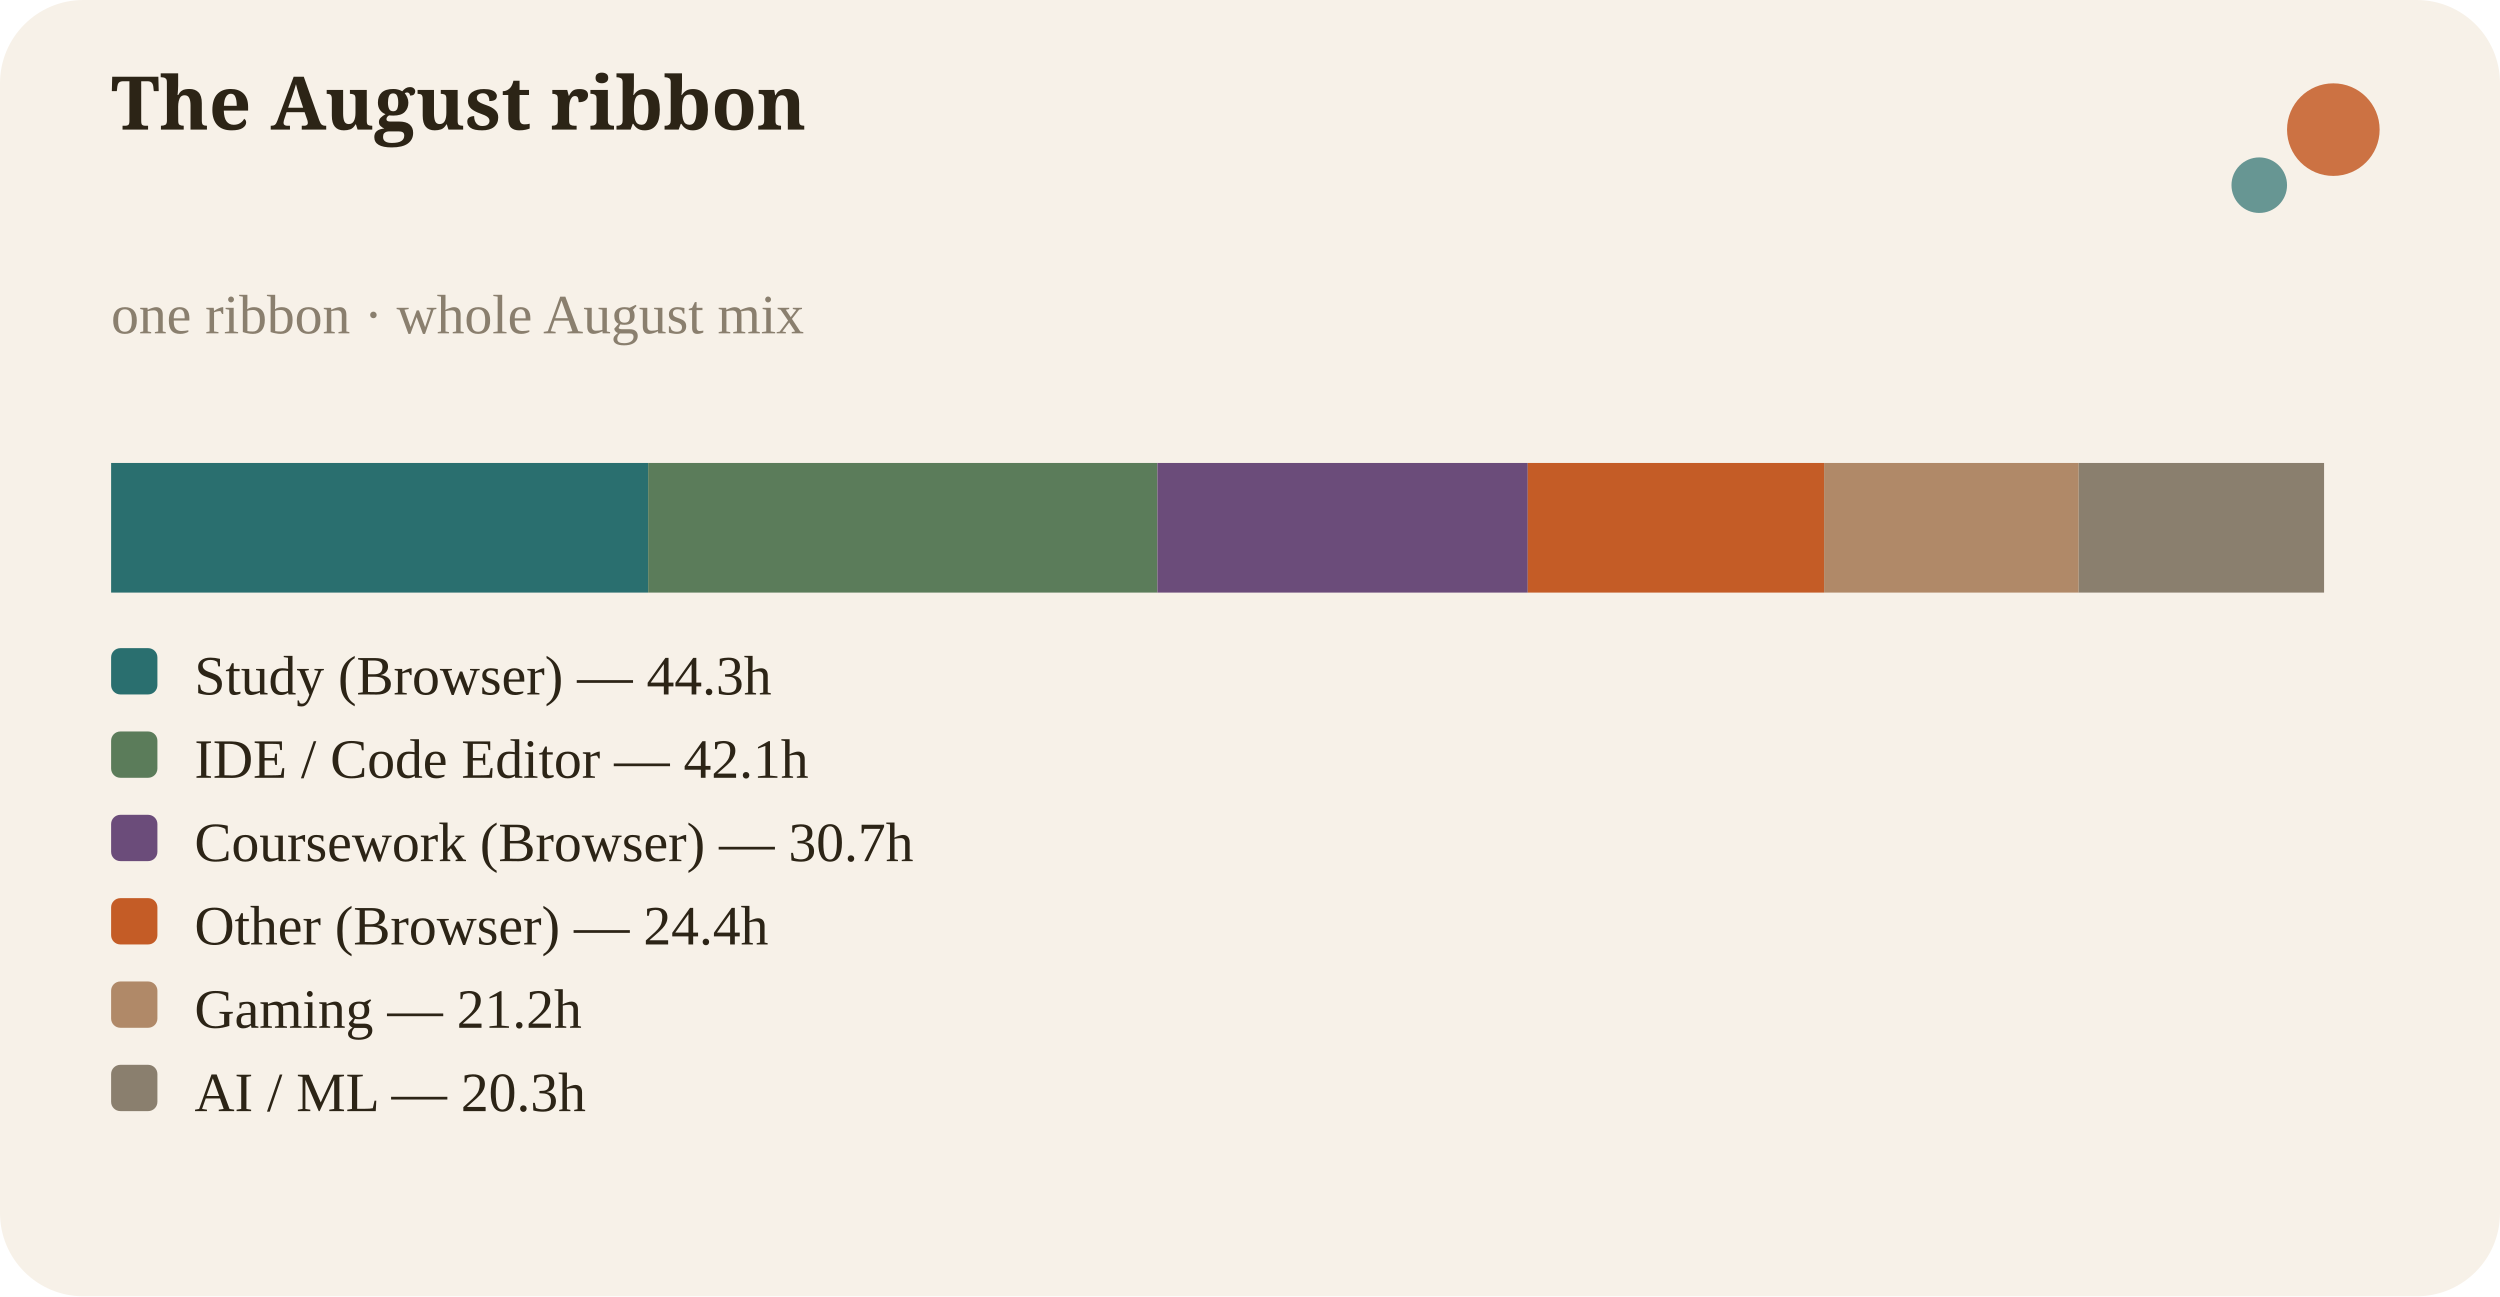
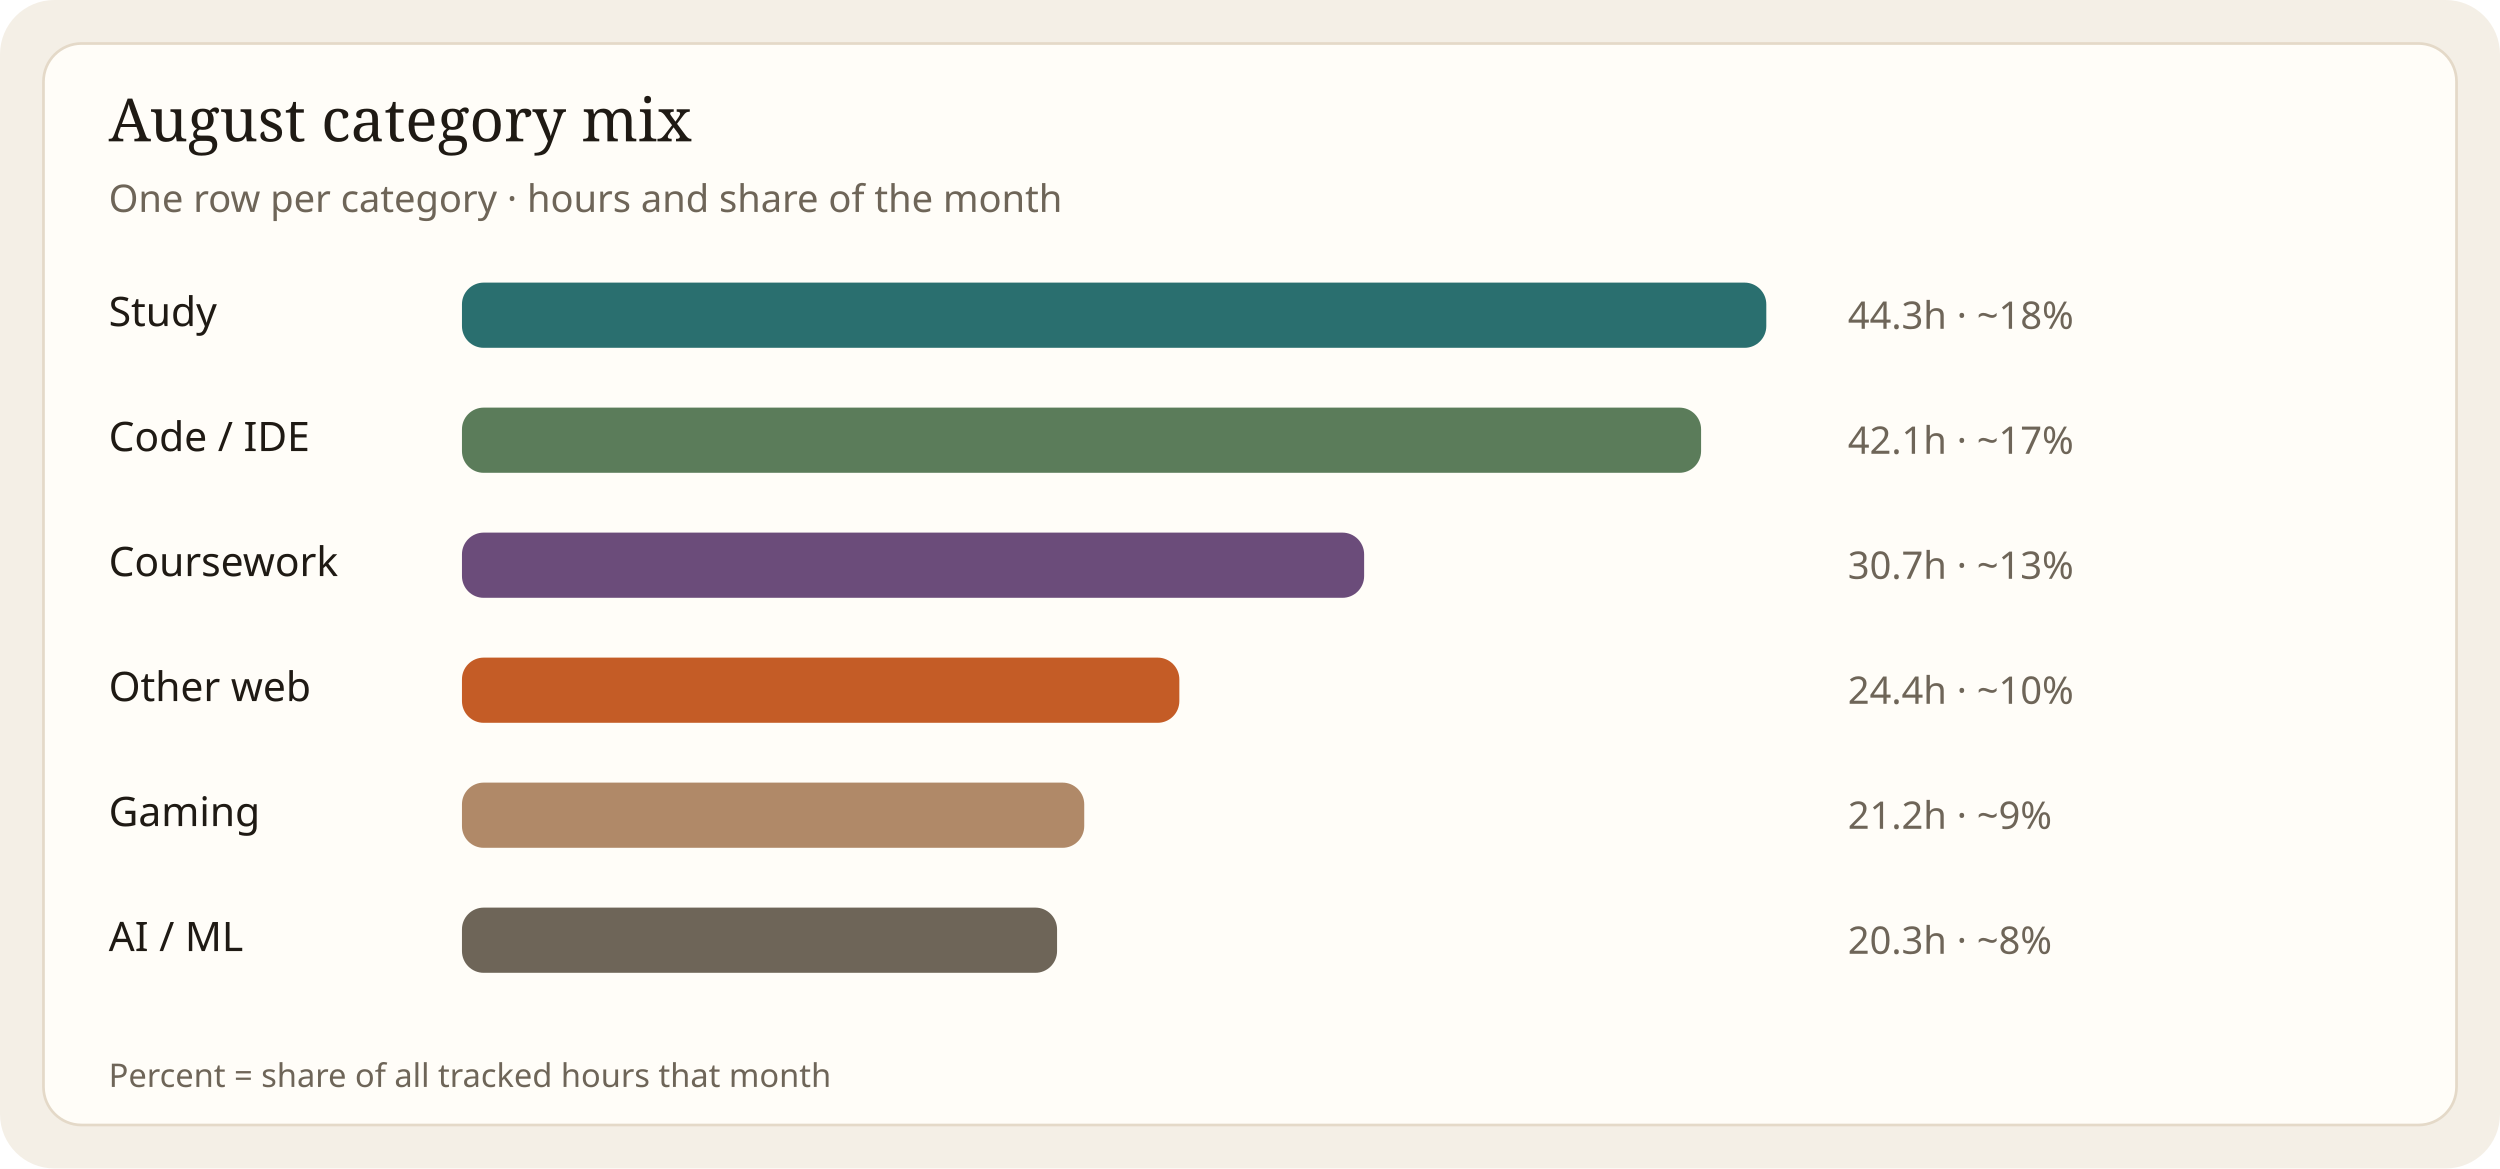
- <svg xmlns="http://www.w3.org/2000/svg" width="540" height="280" viewBox="0 0 540 280" role="img" aria-label="The August ribbon">
-   <rect width="540" height="280" rx="18" fill="#f7f1e8" />
-   <circle cx="504" cy="28" r="10" fill="#c45c26" opacity="0.85" />
-   <circle cx="488" cy="40" r="6" fill="#2a6f6f" opacity="0.7" />
-   <text x="24" y="28" fill="#2c2416" font-size="16" font-weight="600" font-family="Georgia, serif">The August ribbon</text>
-   <text x="24" y="72" fill="#8a7f6e" font-size="12">one ribbon · whole August mix</text>
-   <rect x="24" y="100" width="116" height="28" fill="#2a6f6f" />
-   <rect x="140" y="100" width="110" height="28" fill="#5b7c5a" />
-   <rect x="250" y="100" width="80" height="28" fill="#6b4c7a" />
-   <rect x="330" y="100" width="64" height="28" fill="#c45c26" />
-   <rect x="394" y="100" width="55" height="28" fill="#b08968" />
-   <rect x="449" y="100" width="53" height="28" fill="#8a7f6e" />
-   <rect x="24" y="140" width="10" height="10" rx="2" fill="#2a6f6f" />
-   <text x="42" y="150" fill="#2c2416" font-size="12">Study (Browser) — 44.3h</text>
-   <rect x="24" y="158" width="10" height="10" rx="2" fill="#5b7c5a" />
-   <text x="42" y="168" fill="#2c2416" font-size="12">IDE / Code Editor — 42.1h</text>
-   <rect x="24" y="176" width="10" height="10" rx="2" fill="#6b4c7a" />
-   <text x="42" y="186" fill="#2c2416" font-size="12">Coursework (Browser) — 30.7h</text>
-   <rect x="24" y="194" width="10" height="10" rx="2" fill="#c45c26" />
-   <text x="42" y="204" fill="#2c2416" font-size="12">Other (Browser) — 24.4h</text>
-   <rect x="24" y="212" width="10" height="10" rx="2" fill="#b08968" />
-   <text x="42" y="222" fill="#2c2416" font-size="12">Gaming — 21.2h</text>
-   <rect x="24" y="230" width="10" height="10" rx="2" fill="#8a7f6e" />
-   <text x="42" y="240" fill="#2c2416" font-size="12">AI / ML — 20.3h</text>
+ <svg xmlns="http://www.w3.org/2000/svg" width="920" height="430" viewBox="0 0 920 430" role="img" aria-label="August category horizontal bars">
+   <rect width="920" height="430" rx="20" fill="#f4efe6" />
+   <rect x="16" y="16" width="888" height="398" rx="14" fill="#fffdf8" stroke="#e4d9c8" />
+   <text x="40" y="52" fill="#1f1a14" font-size="22" font-family="Georgia, serif">August category mix</text>
+   <text x="40" y="78" fill="#6e6558" font-size="14" font-family="Segoe UI, sans-serif">One row per category · hours and share of the month</text>
+   <text x="40" y="120" fill="#1f1a14" font-size="15" font-family="Segoe UI, sans-serif">Study</text>
+   <rect x="170" y="104" width="480" height="24" rx="8" fill="#2a6f6f" />
+   <text x="680" y="121" fill="#6e6558" font-size="14" font-family="Segoe UI, sans-serif">44.3h · ~18%</text>
+   <text x="40" y="166" fill="#1f1a14" font-size="15" font-family="Segoe UI, sans-serif">Code / IDE</text>
+   <rect x="170" y="150" width="456" height="24" rx="8" fill="#5b7c5a" />
+   <text x="680" y="167" fill="#6e6558" font-size="14" font-family="Segoe UI, sans-serif">42.1h · ~17%</text>
+   <text x="40" y="212" fill="#1f1a14" font-size="15" font-family="Segoe UI, sans-serif">Coursework</text>
+   <rect x="170" y="196" width="332" height="24" rx="8" fill="#6b4c7a" />
+   <text x="680" y="213" fill="#6e6558" font-size="14" font-family="Segoe UI, sans-serif">30.7h · ~13%</text>
+   <text x="40" y="258" fill="#1f1a14" font-size="15" font-family="Segoe UI, sans-serif">Other web</text>
+   <rect x="170" y="242" width="264" height="24" rx="8" fill="#c45c26" />
+   <text x="680" y="259" fill="#6e6558" font-size="14" font-family="Segoe UI, sans-serif">24.4h · ~10%</text>
+   <text x="40" y="304" fill="#1f1a14" font-size="15" font-family="Segoe UI, sans-serif">Gaming</text>
+   <rect x="170" y="288" width="229" height="24" rx="8" fill="#b08968" />
+   <text x="680" y="305" fill="#6e6558" font-size="14" font-family="Segoe UI, sans-serif">21.2h · ~9%</text>
+   <text x="40" y="350" fill="#1f1a14" font-size="15" font-family="Segoe UI, sans-serif">AI / ML</text>
+   <rect x="170" y="334" width="219" height="24" rx="8" fill="#6e6558" />
+   <text x="680" y="351" fill="#6e6558" font-size="14" font-family="Segoe UI, sans-serif">20.3h · ~8%</text>
+   <text x="40" y="400" fill="#6e6558" font-size="12" font-family="Segoe UI, sans-serif">Percent = share of all tracked hours that month</text>
</svg>
